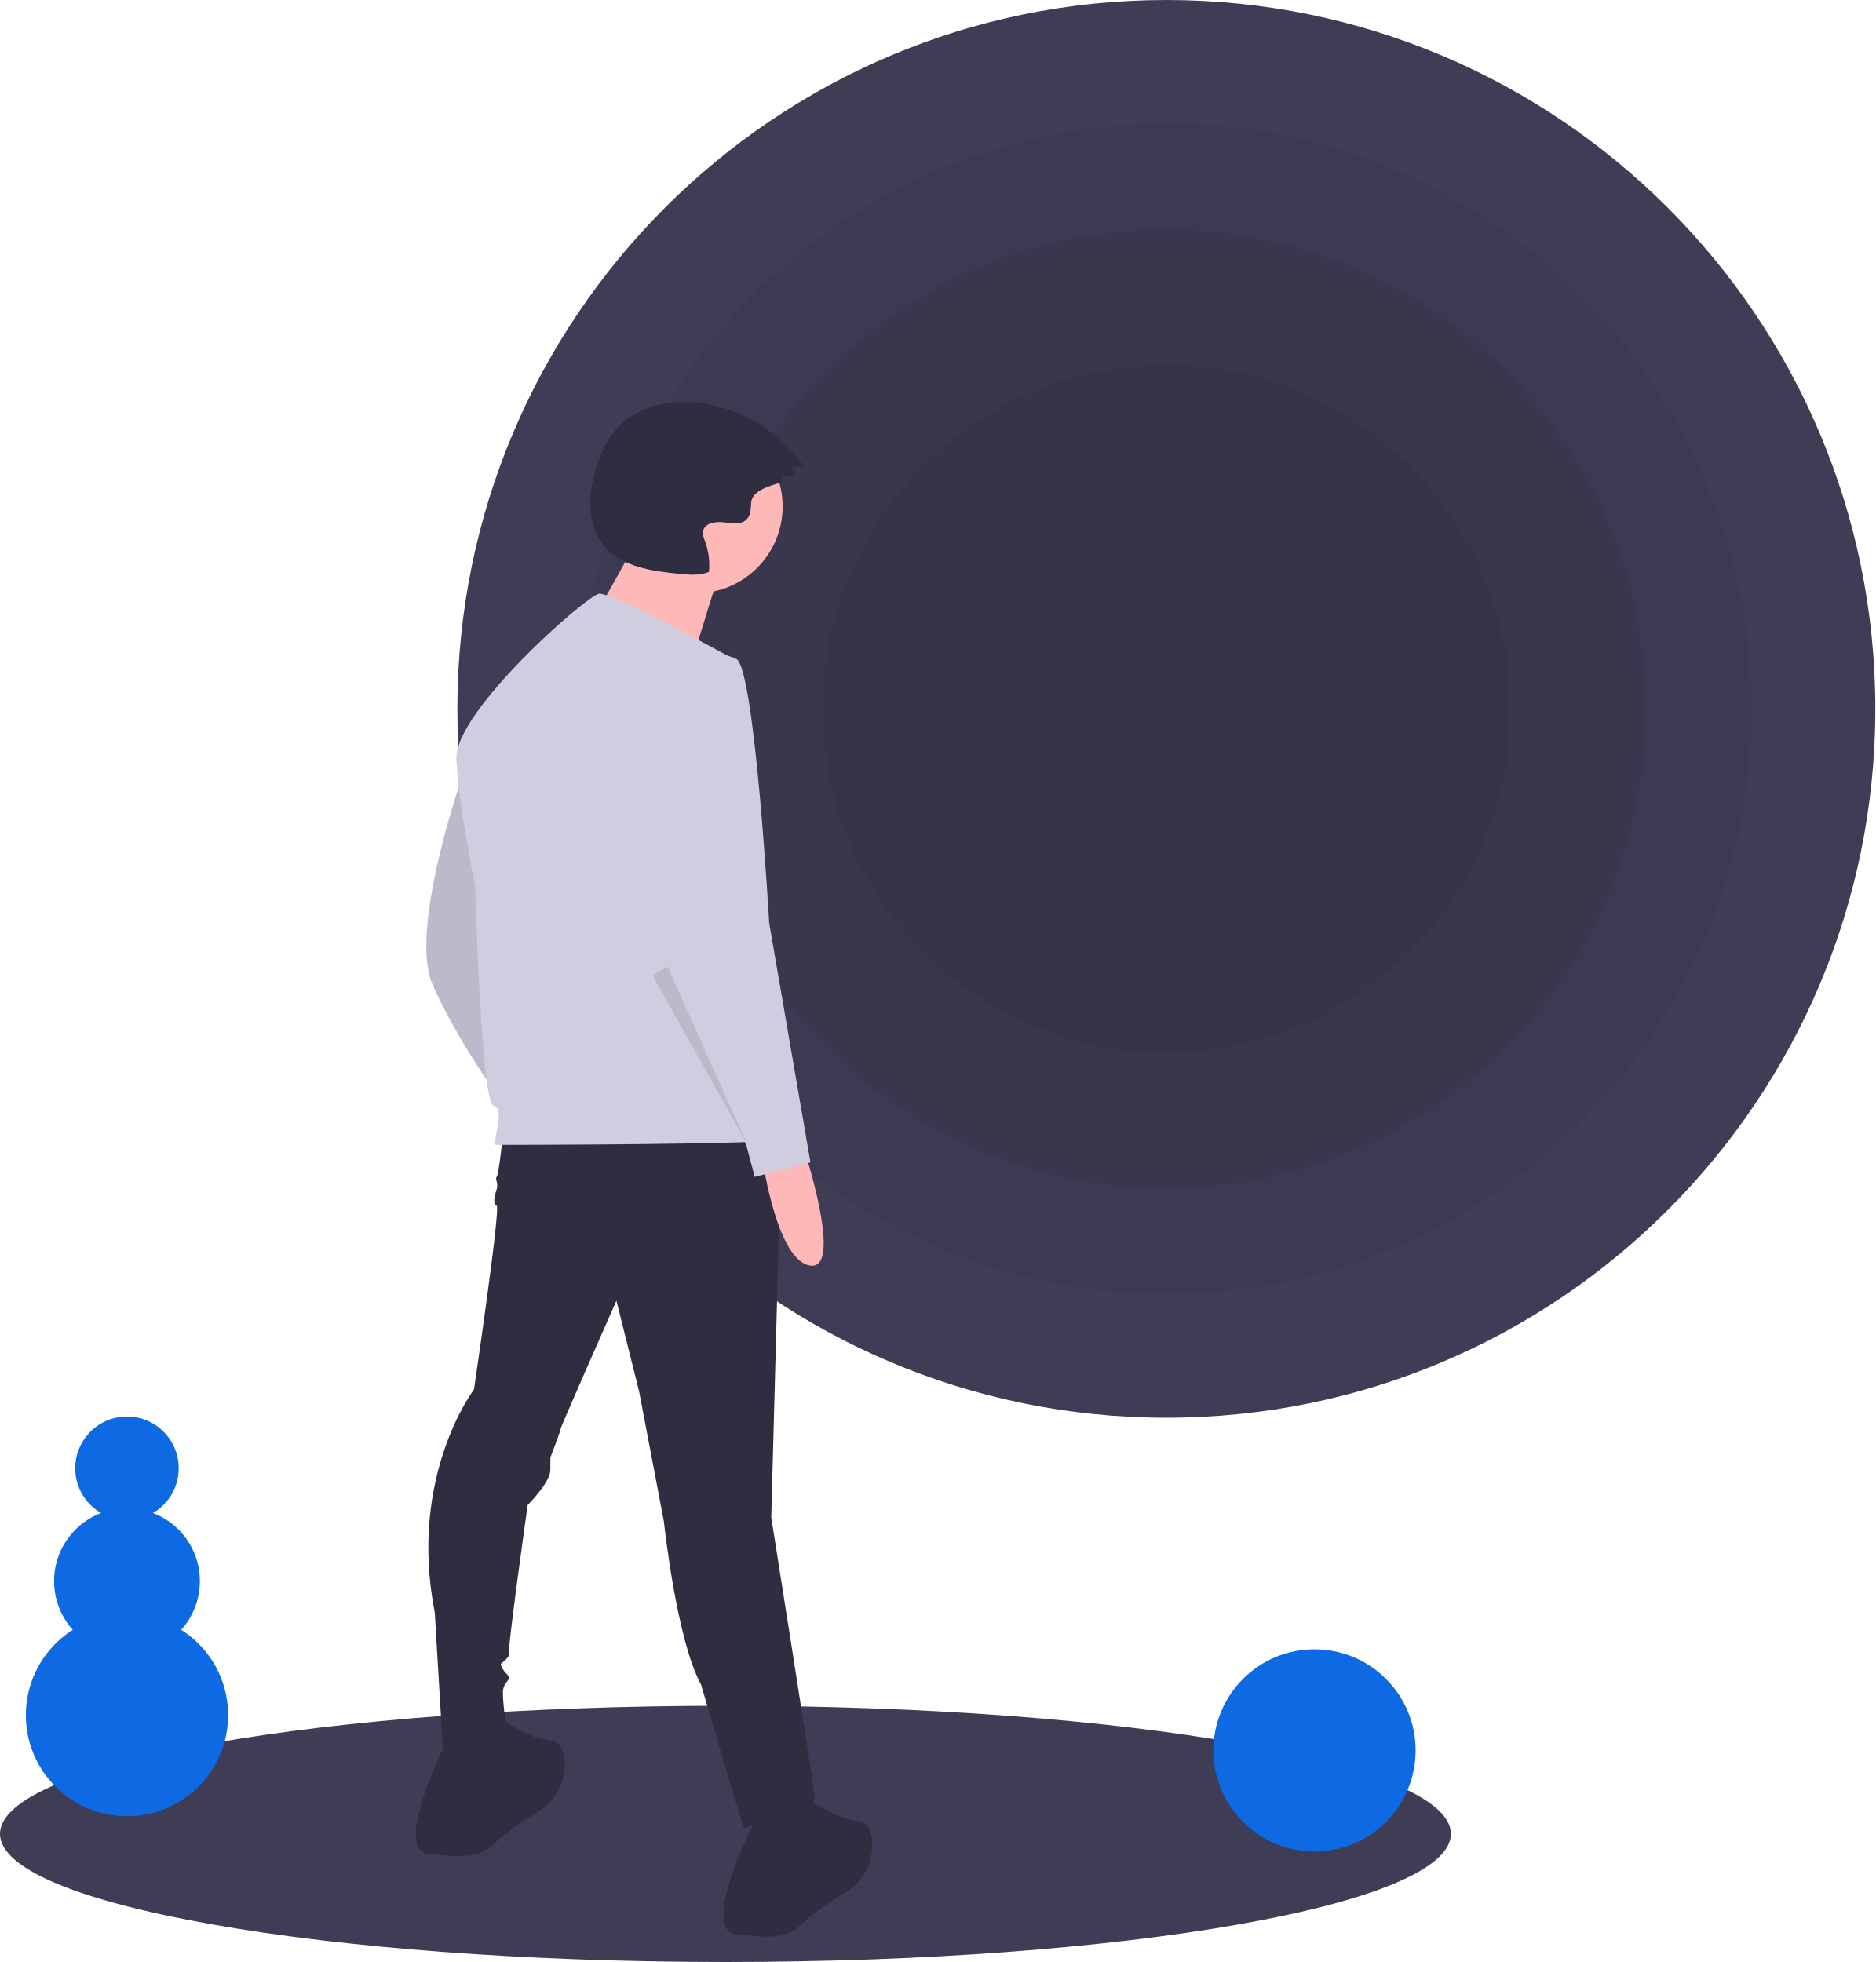
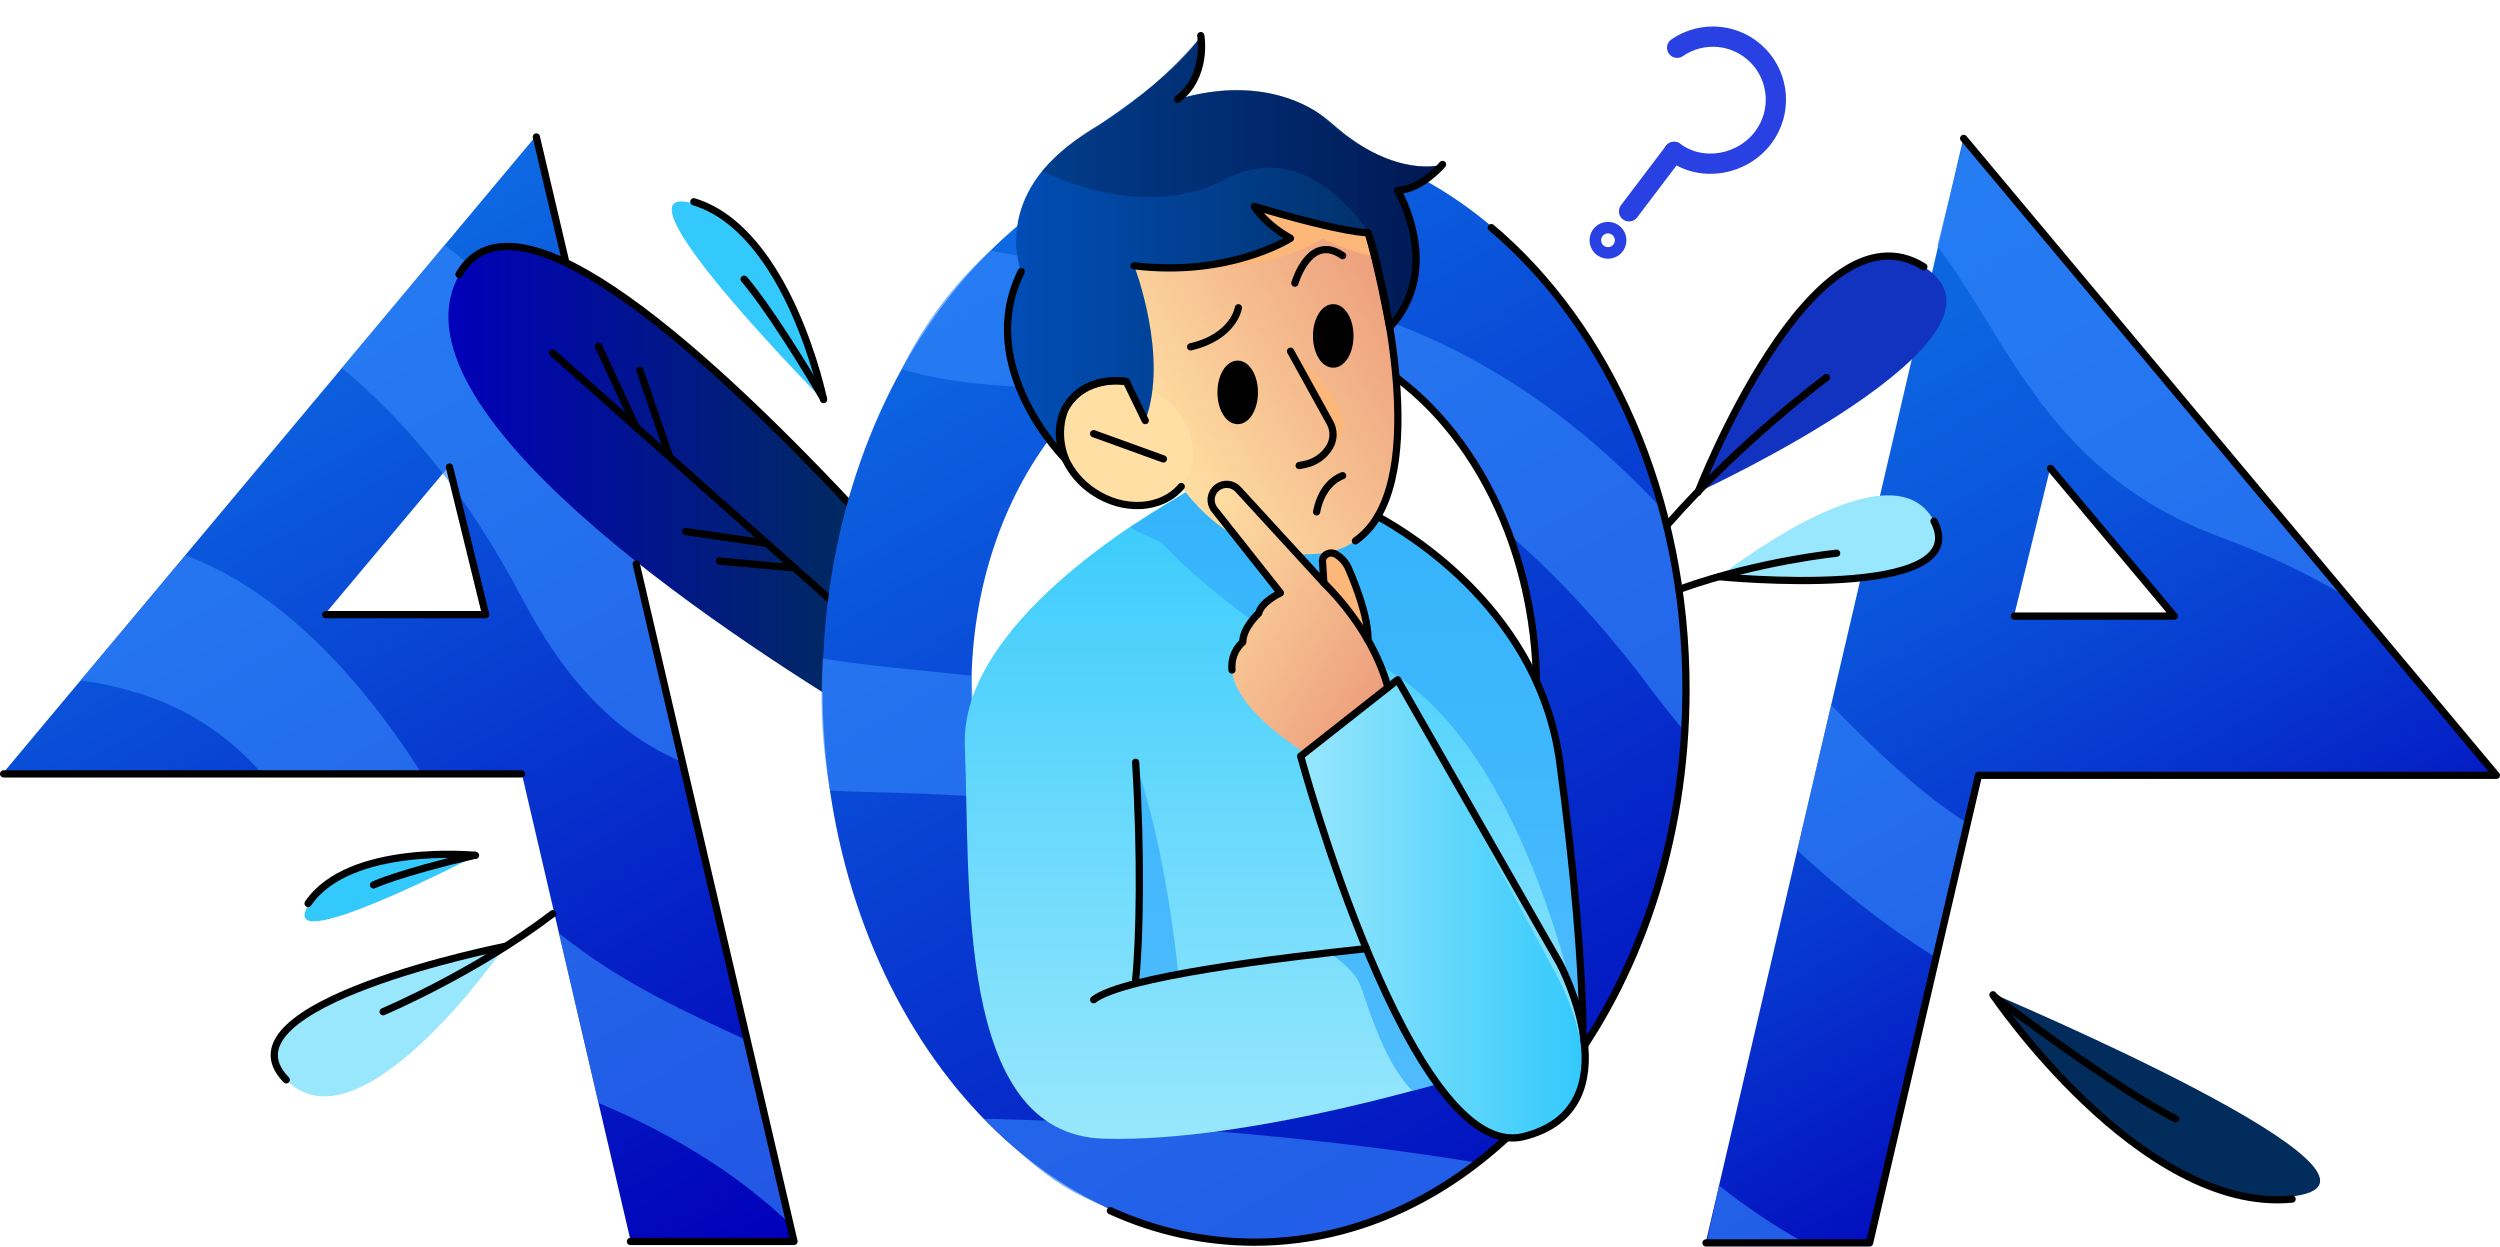
- <svg xmlns="http://www.w3.org/2000/svg" id="bac3cfc7-b61b-48ce-8441-8100e40ddaa6" data-name="Layer 1" width="797.5" height="834.5" viewBox="0 0 797.5 834.5">
-   <ellipse cx="308.5" cy="780" rx="308.5" ry="54.5" fill="#3f3d56" />
-   <circle cx="496" cy="301.5" r="301.5" fill="#3f3d56" />
-   <circle cx="496" cy="301.5" r="248.898" opacity="0.05" />
-   <circle cx="496" cy="301.5" r="203.994" opacity="0.05" />
-   <circle cx="496" cy="301.5" r="146.26" opacity="0.05" />
-   <path d="M398.42,361.232s-23.704,66.722-13.169,90.426,27.216,46.53,27.216,46.53S406.322,365.622,398.42,361.232Z" transform="translate(-201.25 -32.75)" fill="#d0cde1" />
-   <path d="M398.42,361.232s-23.704,66.722-13.169,90.426,27.216,46.53,27.216,46.53S406.322,365.622,398.42,361.232Z" transform="translate(-201.25 -32.75)" opacity="0.1" />
-   <path d="M415.101,515.747s-1.756,16.681-2.634,17.558.878,2.634,0,5.268-1.756,6.145,0,7.023-9.657,78.135-9.657,78.135-28.094,36.873-16.681,94.816l3.512,58.821s27.216,1.756,27.216-7.901c0,0-1.756-11.413-1.756-16.681s4.39-5.268,1.756-7.901-2.634-4.39-2.634-4.39,4.39-3.512,3.512-4.39,7.901-63.211,7.901-63.211,9.657-9.657,9.657-14.925v-5.268s4.39-11.413,4.39-12.291,23.704-54.431,23.704-54.431l9.657,38.629,10.535,55.309s5.268,50.042,15.803,69.356c0,0,18.436,63.211,18.436,61.455s30.727-6.145,29.849-14.047-18.436-118.52-18.436-118.52L533.621,513.991Z" transform="translate(-201.25 -32.75)" fill="#2f2e41" />
-   <path d="M391.397,772.978s-23.704,46.53-7.901,48.286,21.948,1.756,28.971-5.268c3.84-3.84,11.615-8.991,17.876-12.873a23.117,23.117,0,0,0,10.969-21.982c-.463-4.295-2.068-7.834-6.019-8.164-10.535-.878-22.826-10.535-22.826-10.535Z" transform="translate(-201.25 -32.75)" fill="#2f2e41" />
-   <path d="M522.208,807.217s-23.704,46.53-7.901,48.286,21.948,1.756,28.971-5.268c3.84-3.84,11.615-8.991,17.876-12.873a23.117,23.117,0,0,0,10.969-21.982c-.463-4.295-2.068-7.834-6.019-8.164-10.535-.878-22.826-10.535-22.826-10.535Z" transform="translate(-201.25 -32.75)" fill="#2f2e41" />
-   <circle cx="295.905" cy="215.433" r="36.905" fill="#ffb8b8" />
-   <path d="M473.43,260.308S447.07,308.812,444.961,308.812,492.41,324.628,492.41,324.628s13.707-46.394,15.816-50.612Z" transform="translate(-201.25 -32.75)" fill="#ffb8b8" />
-   <path d="M513.867,313.385s-52.675-28.971-57.943-28.094-61.455,50.042-60.577,70.234,7.901,53.553,7.901,53.553,2.634,93.06,7.901,93.938-.878,16.681.878,16.681,122.909,0,123.787-2.634S513.867,313.385,513.867,313.385Z" transform="translate(-201.25 -32.75)" fill="#d0cde1" />
-   <path d="M543.278,521.892s16.681,50.92,2.634,49.164-20.192-43.896-20.192-43.896Z" transform="translate(-201.25 -32.75)" fill="#ffb8b8" />
-   <path d="M498.504,310.313s-32.483,7.023-27.216,50.92,14.925,87.792,14.925,87.792l32.483,71.112,3.512,13.169,23.704-6.145L528.353,425.321s-6.145-108.863-14.047-112.374A34,34,0,0,0,498.504,310.313Z" transform="translate(-201.25 -32.75)" fill="#d0cde1" />
-   <polygon points="277.5 414.958 317.885 486.947 283.86 411.09 277.5 414.958" opacity="0.1" />
-   <path d="M533.896,237.316l.122-2.82,5.61,1.396a6.27,6.27,0,0,0-2.514-4.615l5.976-.334a64.477,64.477,0,0,0-43.124-26.651c-12.926-1.873-27.318.838-36.182,10.43-4.299,4.653-7.001,10.57-8.922,16.607-3.539,11.118-4.26,24.372,3.12,33.409,7.501,9.185,20.602,10.984,32.406,12.121,4.153.4,8.506.772,12.355-.839a29.721,29.721,0,0,0-1.654-13.037,8.687,8.687,0,0,1-.879-4.152c.525-3.512,5.209-4.396,8.728-3.922s7.75,1.2,10.062-1.494c1.593-1.856,1.499-4.559,1.71-6.996C521.282,239.785,533.836,238.707,533.896,237.316Z" transform="translate(-201.25 -32.75)" fill="#2f2e41" />
-   <circle cx="559" cy="744.5" r="43" fill="#0d6ae3" />
-   <circle cx="54" cy="729.5" r="43" fill="#0d6ae3" />
-   <circle cx="54" cy="672.5" r="31" fill="#0d6ae3" />
-   <circle cx="54" cy="624.5" r="22" fill="#0d6ae3" />
+ <svg xmlns="http://www.w3.org/2000/svg" xmlns:xlink="http://www.w3.org/1999/xlink" viewBox="0 0 1727 861.1">
+   <defs>
+     <style>.cls-1{fill:url(#linear-gradient);}.cls-2{fill:url(#linear-gradient-2);}.cls-3{fill:#3386fc;opacity:0.64;}.cls-4{fill:url(#linear-gradient-3);}.cls-17,.cls-18,.cls-5,.cls-8{fill:none;}.cls-5{stroke:#000;stroke-width:5px;}.cls-17,.cls-18,.cls-5{stroke-linecap:round;stroke-linejoin:round;}.cls-6{fill:url(#linear-gradient-4);}.cls-7{fill:url(#linear-gradient-5);}.cls-9{fill:#33abfc;opacity:0.71;}.cls-10{fill:url(#linear-gradient-6);}.cls-11{fill:#ffdfa3;}.cls-12{fill:url(#linear-gradient-7);}.cls-13{fill:#fdb778;}.cls-14{fill:url(#linear-gradient-8);}.cls-15{fill:url(#linear-gradient-9);}.cls-16{opacity:0.46;fill:url(#linear-gradient-10);}.cls-17,.cls-18{stroke:#2940e2;}.cls-17{stroke-width:14px;}.cls-18{stroke-width:8px;}.cls-19{fill:#33c9fc;}.cls-20{fill:#98e7fc;}.cls-21{fill:#1133bf;}.cls-22{fill:#012c5c;}</style>
+     <linearGradient id="linear-gradient" x1="252.24" y1="298.17" x2="627.13" y2="947.5" gradientUnits="userSpaceOnUse">
+       <stop offset="0" stop-color="#0d6ae3" />
+       <stop offset="1" stop-color="#0100b9" />
+     </linearGradient>
+     <linearGradient id="linear-gradient-2" x1="1282.29" y1="273.74" x2="1596.43" y2="817.84" gradientUnits="userSpaceOnUse">
+       <stop offset="0" stop-color="#0d6ae3" />
+       <stop offset="0.18" stop-color="#0c64e1" />
+       <stop offset="0.42" stop-color="#0a53da" />
+       <stop offset="0.69" stop-color="#0737cf" />
+       <stop offset="0.99" stop-color="#0310bf" />
+       <stop offset="1" stop-color="#030fbf" />
+     </linearGradient>
+     <linearGradient id="linear-gradient-3" x1="715.68" y1="404.12" x2="424.75" y2="404.12" gradientUnits="userSpaceOnUse">
+       <stop offset="0" stop-color="#012c5c" />
+       <stop offset="1" stop-color="#0100b9" />
+     </linearGradient>
+     <linearGradient id="linear-gradient-4" x1="800.07" y1="231.08" x2="1162.84" y2="859.42" gradientUnits="userSpaceOnUse">
+       <stop offset="0" stop-color="#0d6ae3" />
+       <stop offset="1" stop-color="#0314c1" />
+     </linearGradient>
+     <linearGradient id="linear-gradient-5" x1="993.98" y1="856.64" x2="993.98" y2="386.5" gradientUnits="userSpaceOnUse">
+       <stop offset="0" stop-color="#98e7fc" />
+       <stop offset="1" stop-color="#33c9fc" />
+     </linearGradient>
+     <linearGradient id="linear-gradient-6" x1="907.17" y1="367.05" x2="1085.83" y2="263.89" gradientUnits="userSpaceOnUse">
+       <stop offset="0" stop-color="#ffdfa3" />
+       <stop offset="1" stop-color="#ec9c7b" />
+     </linearGradient>
+     <linearGradient id="linear-gradient-7" x1="1111.5" y1="240.73" x2="810.98" y2="240.73" gradientUnits="userSpaceOnUse">
+       <stop offset="0" stop-color="#012c5c" />
+       <stop offset="1" stop-color="#014eb8" />
+     </linearGradient>
+     <linearGradient id="linear-gradient-8" x1="924.53" y1="459.31" x2="1078.11" y2="547.98" xlink:href="#linear-gradient-6" />
+     <linearGradient id="linear-gradient-9" x1="1013.5" y1="697.75" x2="1208.24" y2="697.75" xlink:href="#linear-gradient-5" />
+     <linearGradient id="linear-gradient-10" x1="835.03" y1="195.5" x2="1112" y2="195.5" gradientUnits="userSpaceOnUse">
+       <stop offset="0" stop-color="#012c5c" />
+       <stop offset="1" stop-color="#010048" />
+     </linearGradient>
+   </defs>
+   <g id="Layer_9" data-name="Layer 9">
+     <path class="cls-1" d="M485.5,163.5l-368,440H475.27l75.23,323h113ZM340,493.5l85.5-102,25,102Z" transform="translate(-115 -69.9)" />
+     <path class="cls-2" d="M1471.5,164.5l-178,763h113l75.23-323H1839.5Zm60,228,85.5,102H1506.5Z" transform="translate(-115 -69.9)" />
+     <path class="cls-3" d="M405.61,603.08c-57.83-89.89-114.8-131.7-162.34-149.52l-72.6,86.37c61.25,8.61,98.32,33.54,126.59,65.73" transform="translate(-115 -69.9)" />
+     <path class="cls-3" d="M631.92,789c-42.2-19.64-86.92-39.23-130.8-74.46l27.33,117.3c59,24.64,101.58,54.21,132.24,83.58" transform="translate(-115 -69.9)" />
+     <path class="cls-3" d="M549.4,437.43A221,221,0,0,1,537,405.5C513.25,328,470,275.18,422.09,239.17l-70.91,84.92C394.43,360,437.73,411,475.7,483.28,508.49,545.73,545.09,578.5,585.31,596" transform="translate(-115 -69.9)" />
+     <path class="cls-3" d="M1360.89,928a428.23,428.23,0,0,1-58.38-39.14L1294,928" transform="translate(-115 -69.9)" />
+     <path class="cls-3" d="M1380,557c32.42,33.27,64.07,62.78,93.84,81.38l-23.18,91.9c-34.65-21.62-66.51-47.43-94.13-73Z" transform="translate(-115 -69.9)" />
+     <path class="cls-3" d="M1472,165l-18.71,74.75C1504.06,307.19,1530.37,397.12,1649,441c33.89,12.53,62.87,26.67,87.65,41.62" transform="translate(-115 -69.9)" />
+     <path class="cls-4" d="M715.68,568.13C610.5,504.61,379.39,351.23,432.59,259.07c38.81-67.24,174.89,57.31,281.29,171.76" transform="translate(-115 -69.9)" />
+     <path class="cls-5" d="M432.06,259.45c39.36-68.18,176,57.36,281.27,170.94" transform="translate(-115 -69.9)" />
+     <line class="cls-5" x1="381.85" y1="243.89" x2="625.05" y2="460.06" />
+     <line class="cls-5" x1="413.48" y1="239.23" x2="439.43" y2="295.07" />
+     <line class="cls-5" x1="442.01" y1="255.77" x2="462.61" y2="315.68" />
+     <line class="cls-5" x1="473.71" y1="367.17" x2="529.76" y2="375.36" />
+     <line class="cls-5" x1="497.03" y1="387.6" x2="548.84" y2="392.32" />
+     <path class="cls-6" d="M981.45,163.5c-164.71,0-298.23,170.92-298.23,381.75S816.74,927,981.45,927s298.24-170.92,298.24-381.75S1146.16,163.5,981.45,163.5Zm-.18,632c-107.82,0-195.22-111.88-195.22-249.89s87.4-249.88,195.22-249.88,195.22,111.87,195.22,249.88S1089.08,795.5,981.27,795.5Z" transform="translate(-115 -69.9)" />
+     <path class="cls-3" d="M786.17,536.67c-37-4.09-71.62-6.63-102.83-11.88l-.4,8.55a371.63,371.63,0,0,0,5.4,82.72h0c32.2,1.62,66.11,1.39,101.67,4.27" transform="translate(-115 -69.9)" />
+     <path class="cls-3" d="M873.13,338.85c-48.56-1.53-93.7-1.35-135.24-13.94l3-5.87a267.36,267.36,0,0,1,54.74-72.64L799.3,243c119.08,24.76,293.82-3.89,463.52,178.18l13.07,56.17a131.92,131.92,0,0,1,3.29,35.82l-2.68,59.43C1260.13,552.81,1251,540,1251,540c-31.43-41.12-62.12-73.73-92-99.61,0,0-51-115.39-112-123.39S873.13,338.85,873.13,338.85Z" transform="translate(-115 -69.9)" />
+     <path class="cls-3" d="M794.56,842.76S964,845,1135,873c0,0-106,81-204,48.56C858.7,897.61,849.11,895.52,794.56,842.76Z" transform="translate(-115 -69.9)" />
+   </g>
+   <g id="Layer_10" data-name="Layer 10">
+     <path class="cls-5" d="M1053.86,314.58c71.87,36.87,122.63,126.86,122.63,232,0,138-87.41,249.89-195.22,249.89-94.34,0-173-85.66-191.26-199.53" transform="translate(-115 -69.9)" />
+     <path class="cls-5" d="M1145.2,227.14c81,68.25,134.49,185.69,134.49,319.11,0,210.83-133.53,381.75-298.24,381.75a239.91,239.91,0,0,1-99.4-21.72" transform="translate(-115 -69.9)" />
+     <polyline class="cls-5" points="435.5 857.6 548.5 857.6 439.5 389.6" />
+     <line class="cls-5" x1="2.5" y1="534.6" x2="360.27" y2="534.6" />
+     <line class="cls-5" x1="390.5" y1="179.6" x2="370.5" y2="94.6" />
+     <polyline class="cls-5" points="225 424.6 335.5 424.6 310.5 322.6" />
+     <polyline class="cls-5" points="1356.5 95.6 1724.5 535.6 1366.73 535.6 1291.5 858.6 1178.5 858.6" />
+     <polyline class="cls-5" points="1416.5 323.6 1502 425.6 1391.5 425.6" />
+   </g>
+   <g id="Layer_2" data-name="Layer 2">
+     <path class="cls-7" d="M1192.5,596.5c-16-119-132-173-132-173l-99-37-24.74,22.16C903.93,426.81,778,502,781.5,585.5c4,96-7,268,96,271s251-44,251-44l-.56-1.66,78.51,9.56S1208.5,715.5,1192.5,596.5Z" transform="translate(-115 -69.9)" />
+     <circle class="cls-8" cx="1172.23" cy="43.51" r="43.5" />
+     <line class="cls-8" x1="1091.5" y1="135.6" x2="1091.5" y2="231.6" />
+     <circle class="cls-8" cx="1091.5" cy="257.6" r="10" />
+     <path class="cls-9" d="M896,434l39.6-25.14,132.12,18.69s53,30.8,74.15,59.62,37.49,44.83,48.81,94.33S1211,804,1211,804s1.35-6.15-8-43c-70-276-197-244-197-244s-54.47-35.91-85.65-69.22C914,441,899,438,896,434Z" transform="translate(-115 -69.9)" />
+     <path class="cls-10" d="M1061.5,234.5s62,211-37,218c-95.77,6.77-125-112-125-112l-12-102,45-46,115,5Z" transform="translate(-115 -69.9)" />
+     <ellipse class="cls-11" cx="893" cy="376" rx="40.5" ry="48.5" transform="translate(-33.14 836.08) rotate(-55.99)" />
+     <ellipse cx="855" cy="271.06" rx="11.5" ry="19.46" />
+     <ellipse cx="921" cy="232.06" rx="11.5" ry="19.46" />
+     <path class="cls-8" d="M1012.5,391.5l3.92-.78a25.83,25.83,0,0,0,17-11.86h0a16.88,16.88,0,0,0,.38-16.94L1006.5,312.5" transform="translate(-115 -69.9)" />
+     <path class="cls-8" d="M1042.5,398.5s-14,4-18,25" transform="translate(-115 -69.9)" />
+     <path class="cls-8" d="M1009.5,265.5s10-35,33-19" transform="translate(-115 -69.9)" />
+     <path class="cls-8" d="M970.5,282.5s-3,20-33,27" transform="translate(-115 -69.9)" />
+     <path class="cls-12" d="M898.5,253.5s24.28,62.85,7.64,106.92l-13.14-27S864.35,328.5,850.92,352c0,0-7.57,15.4,0,34.95,0,0-63.42-63.45-30.42-129.45,0,0-22-53,44-95s80-68,80-68,5,28-16,44c0,0,63-22,107,17s76,28,76,28-14,17-31,18c0,0,32,54-5.49,94.5,0,0-8.43-45.21-15-65.36,0,0-14.54.86-78.54-18.14,0,0,7,12,25,22C1006.5,234.5,964.5,261.5,898.5,253.5Z" transform="translate(-115 -69.9)" />
+     <line class="cls-8" x1="755.5" y1="299.6" x2="803.68" y2="317.05" />
+     <path class="cls-13" d="M898.5,253.5s84,11,130-19c0,0,20.14,10.29,36.57,12.64l-5.57-16.64a551.74,551.74,0,0,1-78-18,100.44,100.44,0,0,0,25,22S960.5,261.5,898.5,253.5Z" transform="translate(-115 -69.9)" />
+     <path class="cls-13" d="M1034,488.5l-5.35-30.07c-.86-4.86,5.06-8.3,9.49-5.51h0a21.72,21.72,0,0,1,8.45,9.67c5.45,12.54,16.73,41.31,12.53,55.91Z" transform="translate(-115 -69.9)" />
+     <path class="cls-9" d="M899,596s7,120,0,153l30-6S921,656,899,596Z" transform="translate(-115 -69.9)" />
+     <path class="cls-9" d="M1033,728s16,10,21,21,15.29,52.83,36.64,74.41l17.93-4.55S1084.86,791,1058.43,725Z" transform="translate(-115 -69.9)" />
+     <path class="cls-13" d="M1006,312s38,54,30,64C1036,376,1064,362,1006,312Z" transform="translate(-115 -69.9)" />
+     <path class="cls-14" d="M1075.5,552.5s-5-39-46-80L970.34,408a10.75,10.75,0,0,0-14.74-1.12h0a10.75,10.75,0,0,0-1.77,14.87L999.5,479.5s-13,6-15,14c0,0-11,10-11,20,0,0-37,28,53,83Z" transform="translate(-115 -69.9)" />
+     <path class="cls-15" d="M1080.5,539.5l-67,52.74s76,282.23,154,262.8,20-116.59,20-116.59Z" transform="translate(-115 -69.9)" />
+     <path class="cls-16" d="M835,188s68.45,36.53,126.21,5.78S1060,230,1060,230l16,66s37-35,5-94c0,0,14-2,31-18,0,0-38,10.37-86-35.82,0,0-39-29.18-97-9.18,0,0,20-19,16-44,0,0-39,45-71.89,61.92C853.9,166.8,835,188,835,188Z" transform="translate(-115 -69.9)" />
+   </g>
+   <g id="Layer_4" data-name="Layer 4">
+     <ellipse class="cls-5" cx="855" cy="271.06" rx="11.5" ry="19.46" />
+     <ellipse class="cls-5" cx="921" cy="232.06" rx="11.5" ry="19.46" />
+     <path class="cls-5" d="M1006.5,312.5l27.27,49.42a16.88,16.88,0,0,1-.38,16.94h0a25.83,25.83,0,0,1-17,11.86l-3.92.78" transform="translate(-115 -69.9)" />
+     <path class="cls-5" d="M1042.5,398.5s-14,4-18,25" transform="translate(-115 -69.9)" />
+     <path class="cls-5" d="M1061.5,234.5s39.46,134.3,5.15,192.16a53.15,53.15,0,0,1-15.32,16.88" transform="translate(-115 -69.9)" />
+     <path class="cls-5" d="M1009.5,265.5s10-35,33-19" transform="translate(-115 -69.9)" />
+     <path class="cls-5" d="M970.5,282.5s-3,20-33,27" transform="translate(-115 -69.9)" />
+     <path class="cls-5" d="M931,406c-13.38,15.91-39.68,17.72-60.67,3.55A54.83,54.83,0,0,1,850.92,387c-5.8-12.81-5.61-27,1.88-38.08,8.46-12.55,24.1-17.93,40.2-15.44" transform="translate(-115 -69.9)" />
+     <path class="cls-5" d="M906.14,360.42l-13.14-27S864.35,328.5,850.92,352c0,0-7.57,15.4,0,34.95,0,0-63.42-63.45-30.42-129.45" transform="translate(-115 -69.9)" />
+     <path class="cls-5" d="M1111.5,183.5s-14,17-31,18c0,0,32,54-5.49,94.5,0,0-8.43-45.21-15-65.36,0,0-14.54.86-78.54-18.14,0,0,7,12,25,22,0,0-42,27-108,19" transform="translate(-115 -69.9)" />
+     <path class="cls-5" d="M944.5,94.5s5,28-16,44" transform="translate(-115 -69.9)" />
+     <path class="cls-5" d="M1073.81,544.76c-3.6-13.37-14.33-42.28-44.31-72.26L970.34,408a10.75,10.75,0,0,0-14.74-1.12h0a10.75,10.75,0,0,0-1.77,14.87L999.5,479.5s-13,6-15,14c0,0-11,10-11,20,0,0-8.52,6.45-7.44,19.23" transform="translate(-115 -69.9)" />
+     <path class="cls-5" d="M1029.5,472.5l-.89-14.07c-.86-4.86,5.06-8.3,9.49-5.51h0a21.72,21.72,0,0,1,8.45,9.67c4.73,10.89,13.85,34,13.44,49.46" transform="translate(-115 -69.9)" />
+     <line class="cls-5" x1="755.5" y1="299.6" x2="803.68" y2="317.05" />
+     <path class="cls-5" d="M1080.5,539.5l-67,52.74s76,282.23,154,262.8,25-119.54,25-119.54Z" transform="translate(-115 -69.9)" />
+     <path class="cls-5" d="M870.5,760.5c20.17-15.84,129-29.1,188.37-35.27" transform="translate(-115 -69.9)" />
+     <path class="cls-5" d="M899.5,596.5c4,63.74,2.81,123.54,0,150" transform="translate(-115 -69.9)" />
+     <path class="cls-5" d="M1066.65,426.66c24.18,13.12,112.08,67.39,125.85,169.84,10.55,78.44,15.38,142.82,16,183" transform="translate(-115 -69.9)" />
+     <path class="cls-17" d="M1273.57,102.9a43.51,43.51,0,0,1,59.65,61.74c-14.33,19.29-42.47,24.51-61.76,10.19" transform="translate(-115 -69.9)" />
+     <line class="cls-17" x1="1156.46" y1="104.93" x2="1125.35" y2="145.98" />
+     <circle class="cls-18" cx="1110.8" cy="165.99" r="8.75" />
+   </g>
+   <g id="Layer_6" data-name="Layer 6">
+     <path class="cls-19" d="M684.83,347.45s-24-116.65-89.63-136.65S684.83,347.45,684.83,347.45Z" transform="translate(-115 -69.9)" />
+     <path class="cls-8" d="M630,264.32s17.08,18.54,54.68,82.25" transform="translate(-115 -69.9)" />
+     <path class="cls-5" d="M683.93,345.93S660,229.28,594.31,209.28" transform="translate(-115 -69.9)" />
+     <path class="cls-5" d="M629.06,262.8s17.09,18.55,54.69,82.25" transform="translate(-115 -69.9)" />
+     <path class="cls-8" d="M1383.75,452.06s-101.52,10.67-162,49.93" transform="translate(-115 -69.9)" />
+     <path class="cls-20" d="M1302.7,468.29S1480.19,486,1451,429.89,1302.7,468.29,1302.7,468.29Z" transform="translate(-115 -69.9)" />
+     <path class="cls-8" d="M1376.72,330.7s-118.13,87.17-164.56,179.91" transform="translate(-115 -69.9)" />
+     <path class="cls-21" d="M1444,254.21c-77-48.38-156,155.65-156,155.65s233-107.27,156-155.65" transform="translate(-115 -69.9)" />
+     <path class="cls-5" d="M1383.75,452.06s-53.68,5.36-107.25,24.44" transform="translate(-115 -69.9)" />
+     <path class="cls-5" d="M1302.7,468.29S1480.19,486,1451,429.89" transform="translate(-115 -69.9)" />
+     <path class="cls-5" d="M1376.72,330.7S1317.9,374.1,1267,432.24" transform="translate(-115 -69.9)" />
+     <path class="cls-5" d="M640.37,543.5" transform="translate(-115 -69.9)" />
+     <path class="cls-5" d="M1444,254.21c-77-48.38-156,155.65-156,155.65" transform="translate(-115 -69.9)" />
+     <path class="cls-22" d="M1489.57,755.46s102,151.17,206.65,141.15S1489.57,755.46,1489.57,755.46Z" transform="translate(-115 -69.9)" />
+     <path class="cls-8" d="M1615.78,841.13s-35-16.28-125.43-84.52" transform="translate(-115 -69.9)" />
+     <path class="cls-5" d="M1491.72,757.09s102,151.16,206.65,141.14" transform="translate(-115 -69.9)" />
+     <path class="cls-5" d="M1617.93,842.76s-35-16.29-125.43-84.53" transform="translate(-115 -69.9)" />
+     <path class="cls-8" d="M379.66,768.79S488.31,723,542,659.3" transform="translate(-115 -69.9)" />
+     <path class="cls-20" d="M463.81,723.68s-202.13,39.9-151.09,92.17S463.81,723.68,463.81,723.68Z" transform="translate(-115 -69.9)" />
+     <path class="cls-5" d="M379.66,768.79S443,742.08,496.85,701.11" transform="translate(-115 -69.9)" />
+     <path class="cls-5" d="M463.81,723.68s-202.13,39.9-151.09,92.17" transform="translate(-115 -69.9)" />
+     <path class="cls-19" d="M444.75,660.49s-87.26-8.63-115.66,33.18S444.75,660.49,444.75,660.49Z" transform="translate(-115 -69.9)" />
+     <path class="cls-8" d="M374.31,680.92s16.77-8,69.78-20.49" transform="translate(-115 -69.9)" />
+     <path class="cls-5" d="M443.49,660.79S356.23,652.16,327.83,694" transform="translate(-115 -69.9)" />
+     <path class="cls-5" d="M373.05,681.22s16.77-8,69.77-20.5" transform="translate(-115 -69.9)" />
+   </g>
</svg>
